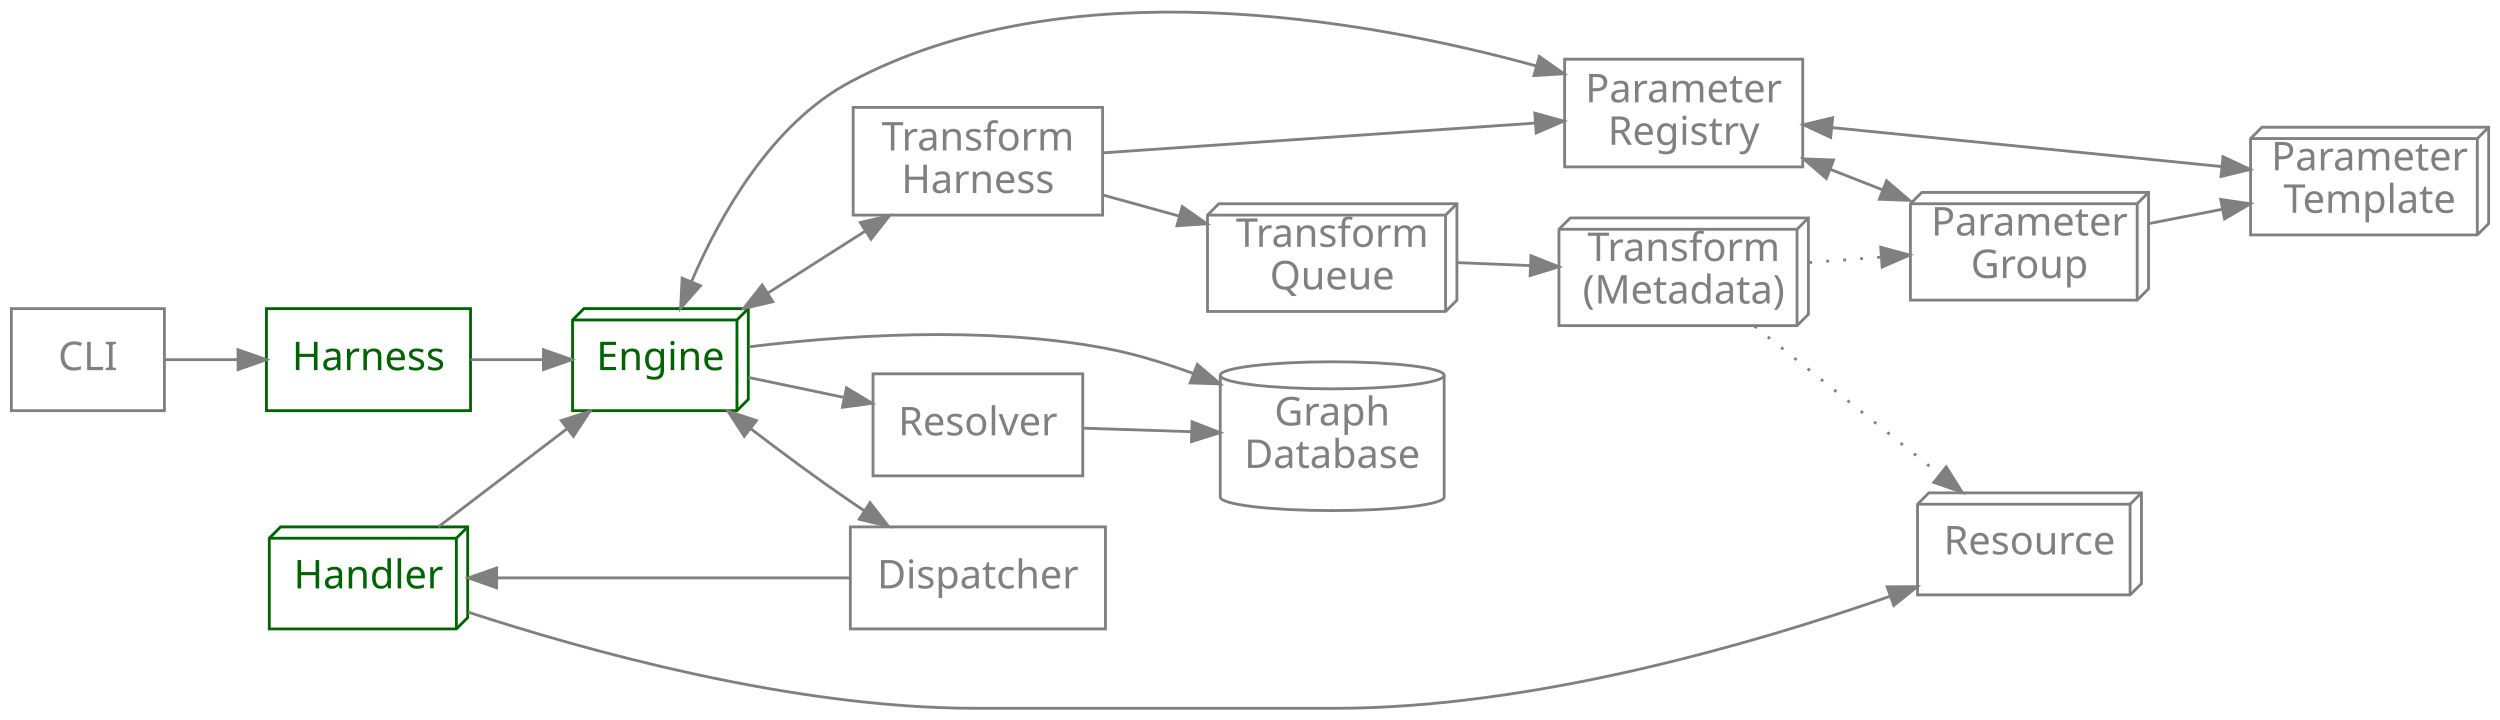
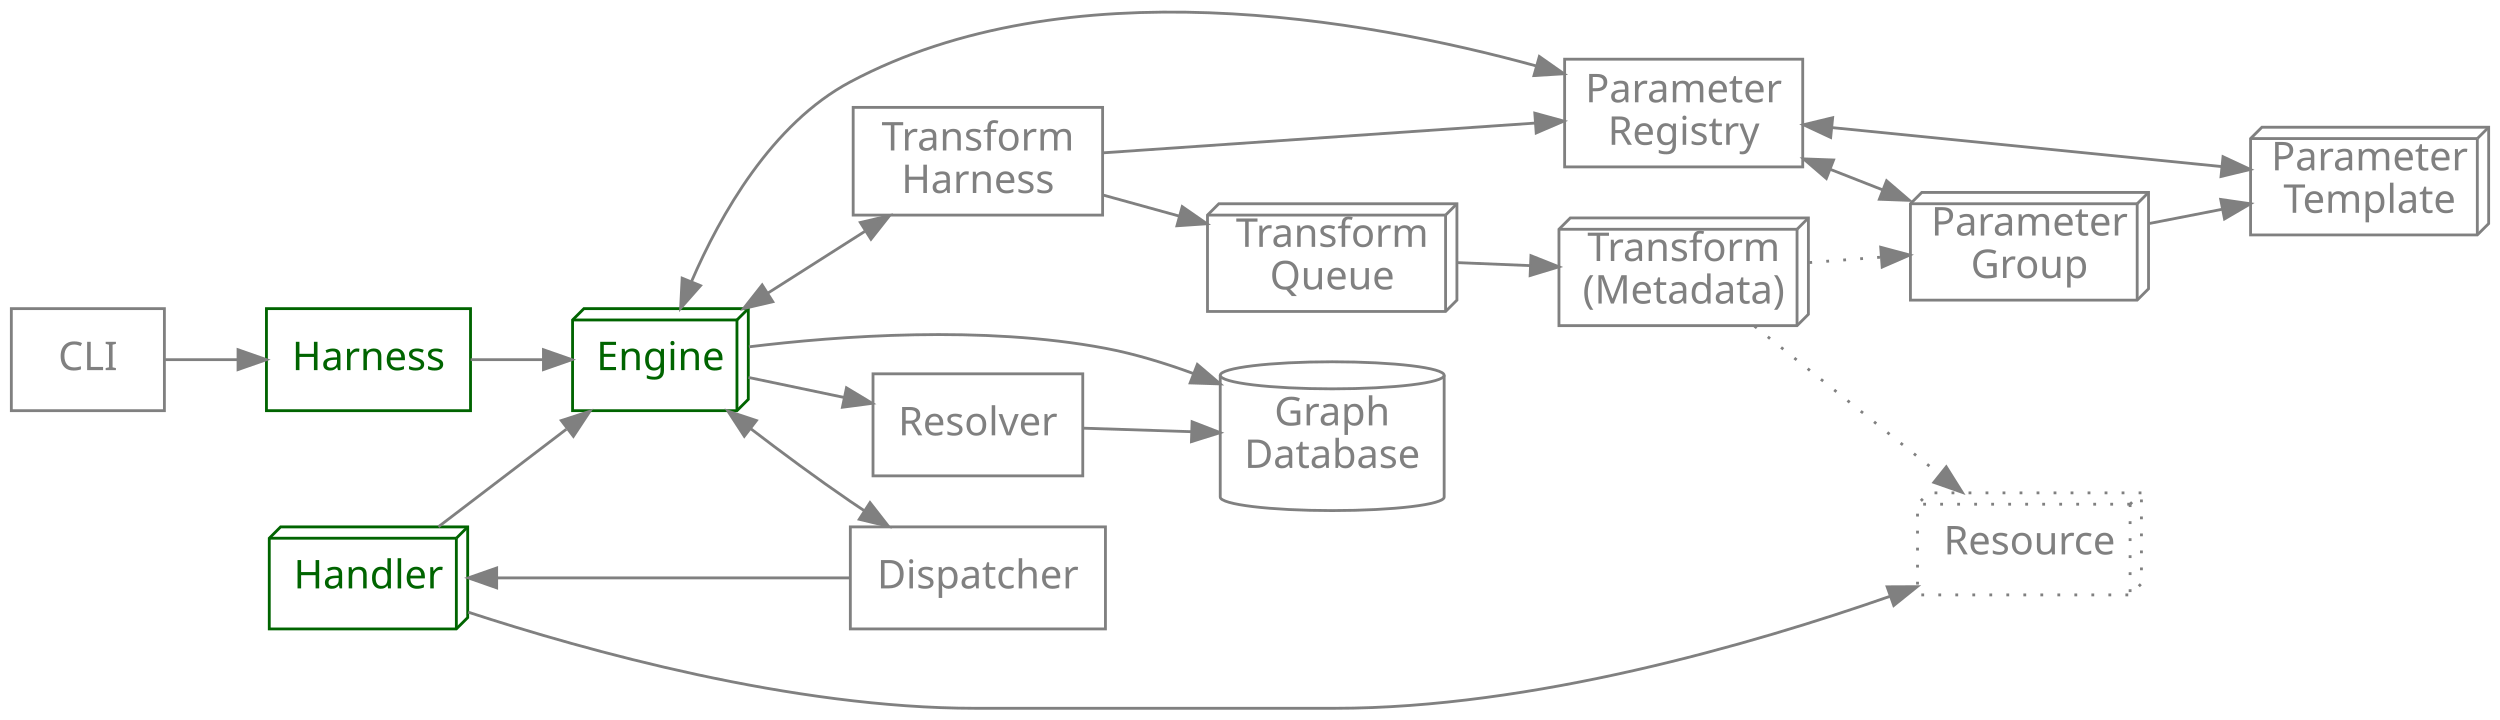
<svg xmlns="http://www.w3.org/2000/svg" width="882pt" height="254pt" viewBox="0.00 0.00 882.00 253.77">
  <g id="graph0" class="graph" transform="scale(1 1) rotate(0) translate(4 249.77)">
    <g id="node1" class="node">
      <polygon fill="none" stroke="darkgreen" points="161,-64 95,-64 91,-60 91,-28 157,-28 161,-32 161,-64" />
      <polyline fill="none" stroke="darkgreen" points="157,-60 91,-60 " />
      <polyline fill="none" stroke="darkgreen" points="157,-60 157,-28 " />
      <polyline fill="none" stroke="darkgreen" points="157,-60 161,-64 " />
      <text text-anchor="middle" x="126" y="-42.3" font-family="Lucida Grande, Lucida Sans Unicode, sans-serif" font-size="14.00" fill="darkgreen">Handler</text>
    </g>
    <g id="node2" class="node">
      <polygon fill="none" stroke="darkgreen" points="260,-141 202,-141 198,-137 198,-105 256,-105 260,-109 260,-141" />
      <polyline fill="none" stroke="darkgreen" points="256,-137 198,-137 " />
      <polyline fill="none" stroke="darkgreen" points="256,-137 256,-105 " />
      <polyline fill="none" stroke="darkgreen" points="256,-137 260,-141 " />
      <text text-anchor="middle" x="229" y="-119.3" font-family="Lucida Grande, Lucida Sans Unicode, sans-serif" font-size="14.00" fill="darkgreen">Engine</text>
    </g>
    <g id="edge15" class="edge">
      <path fill="none" stroke="#808080" d="M150.68,-64.05C164.13,-74.31 181.16,-87.29 195.81,-98.46" />
      <polygon fill="#808080" stroke="#808080" points="194.04,-101.51 204.12,-104.79 198.29,-95.95 194.04,-101.51" />
    </g>
    <g id="node3" class="node">
-       <polygon fill="none" stroke="#808080" points="751.5,-76 676.5,-76 672.5,-72 672.5,-40 747.5,-40 751.5,-44 751.5,-76" />
-       <polyline fill="none" stroke="#808080" points="747.5,-72 672.5,-72 " />
-       <polyline fill="none" stroke="#808080" points="747.5,-72 747.5,-40 " />
-       <polyline fill="none" stroke="#808080" points="747.5,-72 751.5,-76 " />
+       <polygon fill="none" stroke="#808080" stroke-dasharray="1,5" points="751.5,-76 676.5,-76 672.5,-72 672.5,-40 747.5,-40 751.5,-44 751.5,-76" />
+       <polyline fill="none" stroke="#808080" stroke-dasharray="1,5" points="747.5,-72 672.5,-72 " />
+       <polyline fill="none" stroke="#808080" stroke-dasharray="1,5" points="747.5,-72 747.5,-40 " />
+       <polyline fill="none" stroke="#808080" stroke-dasharray="1,5" points="747.5,-72 751.5,-76 " />
      <text text-anchor="middle" x="712" y="-54.3" font-family="Lucida Grande, Lucida Sans Unicode, sans-serif" font-size="14.00" fill="#808080">Resource</text>
    </g>
    <g id="edge14" class="edge">
      <path fill="none" stroke="#808080" d="M161.19,-33.91C202.86,-20.29 275.69,0 340,0 340,0 340,0 467,0 536.45,0 614.09,-22.52 662.74,-39.49" />
      <polygon fill="#808080" stroke="#808080" points="661.78,-42.86 672.37,-42.91 664.12,-36.27 661.78,-42.86" />
    </g>
    <g id="node8" class="node">
      <path fill="none" stroke="#808080" d="M505.5,-117.48C505.5,-120.11 487.8,-122.25 466,-122.25 444.2,-122.25 426.5,-120.11 426.5,-117.48 426.5,-117.48 426.5,-74.52 426.5,-74.52 426.5,-71.89 444.2,-69.75 466,-69.75 487.8,-69.75 505.5,-71.89 505.5,-74.52 505.5,-74.52 505.5,-117.48 505.5,-117.48" />
      <path fill="none" stroke="#808080" d="M505.5,-117.48C505.5,-114.84 487.8,-112.7 466,-112.7 444.2,-112.7 426.5,-114.84 426.5,-117.48" />
      <text text-anchor="middle" x="466" y="-99.8" font-family="Lucida Grande, Lucida Sans Unicode, sans-serif" font-size="14.00" fill="#808080">Graph</text>
      <text text-anchor="middle" x="466" y="-84.8" font-family="Lucida Grande, Lucida Sans Unicode, sans-serif" font-size="14.00" fill="#808080">Database</text>
    </g>
    <g id="edge12" class="edge">
      <path fill="none" stroke="#808080" d="M260.21,-127.52C291.86,-131.39 342.88,-135.16 386,-127 396.31,-125.05 407,-121.78 417.06,-118.09" />
      <polygon fill="#808080" stroke="#808080" points="418.42,-121.31 426.48,-114.44 415.89,-114.79 418.42,-121.31" />
    </g>
    <g id="node9" class="node">
      <polygon fill="none" stroke="#808080" points="385,-212 297,-212 297,-174 385,-174 385,-212" />
      <text text-anchor="middle" x="341" y="-196.8" font-family="Lucida Grande, Lucida Sans Unicode, sans-serif" font-size="14.00" fill="#808080">Transform</text>
      <text text-anchor="middle" x="341" y="-181.8" font-family="Lucida Grande, Lucida Sans Unicode, sans-serif" font-size="14.00" fill="#808080">Harness</text>
    </g>
    <g id="edge2" class="edge">
      <path fill="none" stroke="#808080" d="M266.77,-146.4C277.81,-153.43 289.96,-161.16 301.13,-168.27" />
      <polygon fill="#808080" stroke="#808080" points="268.64,-143.44 258.33,-141.03 264.89,-149.35 268.64,-143.44" />
      <polygon fill="#808080" stroke="#808080" points="299.53,-171.39 309.84,-173.81 303.28,-165.49 299.53,-171.39" />
    </g>
    <g id="node10" class="node">
      <polygon fill="none" stroke="#808080" points="632,-229 548,-229 548,-191 632,-191 632,-229" />
      <text text-anchor="middle" x="590" y="-213.8" font-family="Lucida Grande, Lucida Sans Unicode, sans-serif" font-size="14.00" fill="#808080">Parameter</text>
      <text text-anchor="middle" x="590" y="-198.8" font-family="Lucida Grande, Lucida Sans Unicode, sans-serif" font-size="14.00" fill="#808080">Registry</text>
    </g>
    <g id="edge3" class="edge">
      <path fill="none" stroke="#808080" d="M239.98,-150.61C250.1,-174.08 268.27,-206.24 296,-221 372.41,-261.66 476.58,-243.46 537.92,-226.64" />
      <polygon fill="#808080" stroke="#808080" points="243.14,-149.1 236.12,-141.16 236.66,-151.74 243.14,-149.1" />
      <polygon fill="#808080" stroke="#808080" points="539.08,-229.95 547.75,-223.86 537.18,-223.22 539.08,-229.95" />
    </g>
    <g id="node12" class="node">
      <polygon fill="none" stroke="#808080" points="386,-64 296,-64 296,-28 386,-28 386,-64" />
      <text text-anchor="middle" x="341" y="-42.3" font-family="Lucida Grande, Lucida Sans Unicode, sans-serif" font-size="14.00" fill="#808080">Dispatcher</text>
    </g>
    <g id="edge1" class="edge">
      <path fill="none" stroke="#808080" d="M260.83,-98.66C271.76,-90.29 284.27,-81.01 296,-73 297.61,-71.9 299.26,-70.79 300.94,-69.69" />
      <polygon fill="#808080" stroke="#808080" points="258.59,-95.97 252.81,-104.85 262.86,-101.51 258.59,-95.97" />
      <polygon fill="#808080" stroke="#808080" points="302.94,-72.56 309.45,-64.21 299.15,-66.68 302.94,-72.56" />
    </g>
    <g id="node14" class="node">
      <polygon fill="none" stroke="#808080" points="378,-118 304,-118 304,-82 378,-82 378,-118" />
      <text text-anchor="middle" x="341" y="-96.3" font-family="Lucida Grande, Lucida Sans Unicode, sans-serif" font-size="14.00" fill="#808080">Resolver</text>
    </g>
    <g id="edge10" class="edge">
      <path fill="none" stroke="#808080" d="M260.06,-116.72C270.49,-114.53 282.44,-112.04 293.86,-109.65" />
      <polygon fill="#808080" stroke="#808080" points="294.64,-113.06 303.72,-107.59 293.21,-106.21 294.64,-113.06" />
    </g>
    <g id="node4" class="node">
      <polygon fill="none" stroke="#808080" points="874,-205 794,-205 790,-201 790,-167 870,-167 874,-171 874,-205" />
      <polyline fill="none" stroke="#808080" points="870,-201 790,-201 " />
      <polyline fill="none" stroke="#808080" points="870,-201 870,-167 " />
      <polyline fill="none" stroke="#808080" points="870,-201 874,-205 " />
      <text text-anchor="middle" x="832" y="-189.8" font-family="Lucida Grande, Lucida Sans Unicode, sans-serif" font-size="14.00" fill="#808080">Parameter</text>
      <text text-anchor="middle" x="832" y="-174.8" font-family="Lucida Grande, Lucida Sans Unicode, sans-serif" font-size="14.00" fill="#808080">Template</text>
    </g>
    <g id="node5" class="node">
      <polygon fill="none" stroke="#808080" points="754,-182 674,-182 670,-178 670,-144 750,-144 754,-148 754,-182" />
      <polyline fill="none" stroke="#808080" points="750,-178 670,-178 " />
      <polyline fill="none" stroke="#808080" points="750,-178 750,-144 " />
      <polyline fill="none" stroke="#808080" points="750,-178 754,-182 " />
      <text text-anchor="middle" x="712" y="-166.8" font-family="Lucida Grande, Lucida Sans Unicode, sans-serif" font-size="14.00" fill="#808080">Parameter</text>
      <text text-anchor="middle" x="712" y="-151.8" font-family="Lucida Grande, Lucida Sans Unicode, sans-serif" font-size="14.00" fill="#808080">Group</text>
    </g>
    <g id="edge19" class="edge">
      <path fill="none" stroke="#808080" d="M754.27,-171.04C762.58,-172.66 771.41,-174.39 780.01,-176.06" />
      <polygon fill="#808080" stroke="#808080" points="779.47,-179.52 789.95,-178 780.81,-172.65 779.47,-179.52" />
    </g>
    <g id="node6" class="node">
      <polygon fill="none" stroke="#808080" points="510,-178 426,-178 422,-174 422,-140 506,-140 510,-144 510,-178" />
      <polyline fill="none" stroke="#808080" points="506,-174 422,-174 " />
      <polyline fill="none" stroke="#808080" points="506,-174 506,-140 " />
      <polyline fill="none" stroke="#808080" points="506,-174 510,-178 " />
      <text text-anchor="middle" x="466" y="-162.8" font-family="Lucida Grande, Lucida Sans Unicode, sans-serif" font-size="14.00" fill="#808080">Transform</text>
      <text text-anchor="middle" x="466" y="-147.8" font-family="Lucida Grande, Lucida Sans Unicode, sans-serif" font-size="14.00" fill="#808080">Queue</text>
    </g>
    <g id="node7" class="node">
      <polygon fill="none" stroke="#808080" points="634,-173 550,-173 546,-169 546,-135 630,-135 634,-139 634,-173" />
      <polyline fill="none" stroke="#808080" points="630,-169 546,-169 " />
      <polyline fill="none" stroke="#808080" points="630,-169 630,-135 " />
      <polyline fill="none" stroke="#808080" points="630,-169 634,-173 " />
      <text text-anchor="middle" x="590" y="-157.8" font-family="Lucida Grande, Lucida Sans Unicode, sans-serif" font-size="14.00" fill="#808080">Transform</text>
      <text text-anchor="middle" x="590" y="-142.8" font-family="Lucida Grande, Lucida Sans Unicode, sans-serif" font-size="14.00" fill="#808080">(Metadata)</text>
    </g>
    <g id="edge17" class="edge">
      <path fill="none" stroke="#808080" d="M510.01,-157.24C518.4,-156.89 527.28,-156.53 535.94,-156.17" />
      <polygon fill="#808080" stroke="#808080" points="536.12,-159.67 545.96,-155.76 535.83,-152.68 536.12,-159.67" />
    </g>
    <g id="edge6" class="edge">
      <path fill="none" stroke="#808080" stroke-dasharray="1,5" d="M615,-134.8C633.75,-119.8 659.96,-98.84 680.25,-82.6" />
      <polygon fill="#808080" stroke="#808080" points="682.64,-85.17 688.27,-76.19 678.27,-79.7 682.64,-85.17" />
    </g>
    <g id="edge7" class="edge">
      <path fill="none" stroke="#808080" stroke-dasharray="1,5" d="M634.32,-157.25C642.53,-157.86 651.19,-158.51 659.62,-159.15" />
      <polygon fill="#808080" stroke="#808080" points="659.51,-162.65 669.74,-159.91 660.03,-155.67 659.51,-162.65" />
    </g>
    <g id="edge16" class="edge">
      <path fill="none" stroke="#808080" d="M385.02,-181.11C393.77,-178.69 403.07,-176.12 412.12,-173.62" />
      <polygon fill="#808080" stroke="#808080" points="413.09,-176.98 421.8,-170.94 411.23,-170.23 413.09,-176.98" />
    </g>
    <g id="edge18" class="edge">
      <path fill="none" stroke="#808080" d="M385.02,-195.96C427.47,-198.88 492.37,-203.35 537.53,-206.46" />
      <polygon fill="#808080" stroke="#808080" points="537.48,-209.96 547.7,-207.16 537.97,-202.98 537.48,-209.96" />
    </g>
    <g id="edge5" class="edge">
      <path fill="none" stroke="#808080" d="M642.47,-204.85C683,-200.8 739.2,-195.18 779.69,-191.13" />
      <polygon fill="#808080" stroke="#808080" points="641.86,-201.4 632.26,-205.87 642.56,-208.36 641.86,-201.4" />
      <polygon fill="#808080" stroke="#808080" points="780.28,-194.59 789.88,-190.11 779.58,-187.62 780.28,-194.59" />
    </g>
    <g id="edge4" class="edge">
      <path fill="none" stroke="#808080" d="M641.82,-190.1C647.9,-187.71 654.12,-185.28 660.21,-182.89" />
      <polygon fill="#808080" stroke="#808080" points="640.33,-186.92 632.3,-193.83 642.88,-193.44 640.33,-186.92" />
      <polygon fill="#808080" stroke="#808080" points="661.59,-186.11 669.63,-179.2 659.04,-179.59 661.59,-186.11" />
    </g>
    <g id="node11" class="node">
      <polygon fill="none" stroke="darkgreen" points="162,-141 90,-141 90,-105 162,-105 162,-141" />
      <text text-anchor="middle" x="126" y="-119.3" font-family="Lucida Grande, Lucida Sans Unicode, sans-serif" font-size="14.00" fill="darkgreen">Harness</text>
    </g>
    <g id="edge9" class="edge">
      <path fill="none" stroke="#808080" d="M162.04,-123C170.3,-123 179.18,-123 187.66,-123" />
      <polygon fill="#808080" stroke="#808080" points="187.73,-126.5 197.73,-123 187.73,-119.5 187.73,-126.5" />
    </g>
    <g id="edge13" class="edge">
      <path fill="none" stroke="#808080" d="M295.88,-46C259.49,-46 208.09,-46 171.57,-46" />
      <polygon fill="#808080" stroke="#808080" points="171.22,-42.5 161.22,-46 171.22,-49.5 171.22,-42.5" />
    </g>
    <g id="node13" class="node">
      <polygon fill="none" stroke="#808080" points="54,-141 0,-141 0,-105 54,-105 54,-141" />
      <text text-anchor="middle" x="27" y="-119.3" font-family="Lucida Grande, Lucida Sans Unicode, sans-serif" font-size="14.00" fill="#808080">CLI</text>
    </g>
    <g id="edge8" class="edge">
      <path fill="none" stroke="#808080" d="M54.25,-123C62.15,-123 71.06,-123 79.83,-123" />
      <polygon fill="#808080" stroke="#808080" points="79.98,-126.5 89.98,-123 79.98,-119.5 79.98,-126.5" />
    </g>
    <g id="edge11" class="edge">
      <path fill="none" stroke="#808080" d="M378.24,-98.82C390.2,-98.43 403.71,-97.99 416.45,-97.58" />
      <polygon fill="#808080" stroke="#808080" points="416.57,-101.08 426.45,-97.25 416.34,-94.08 416.57,-101.08" />
    </g>
  </g>
</svg>
